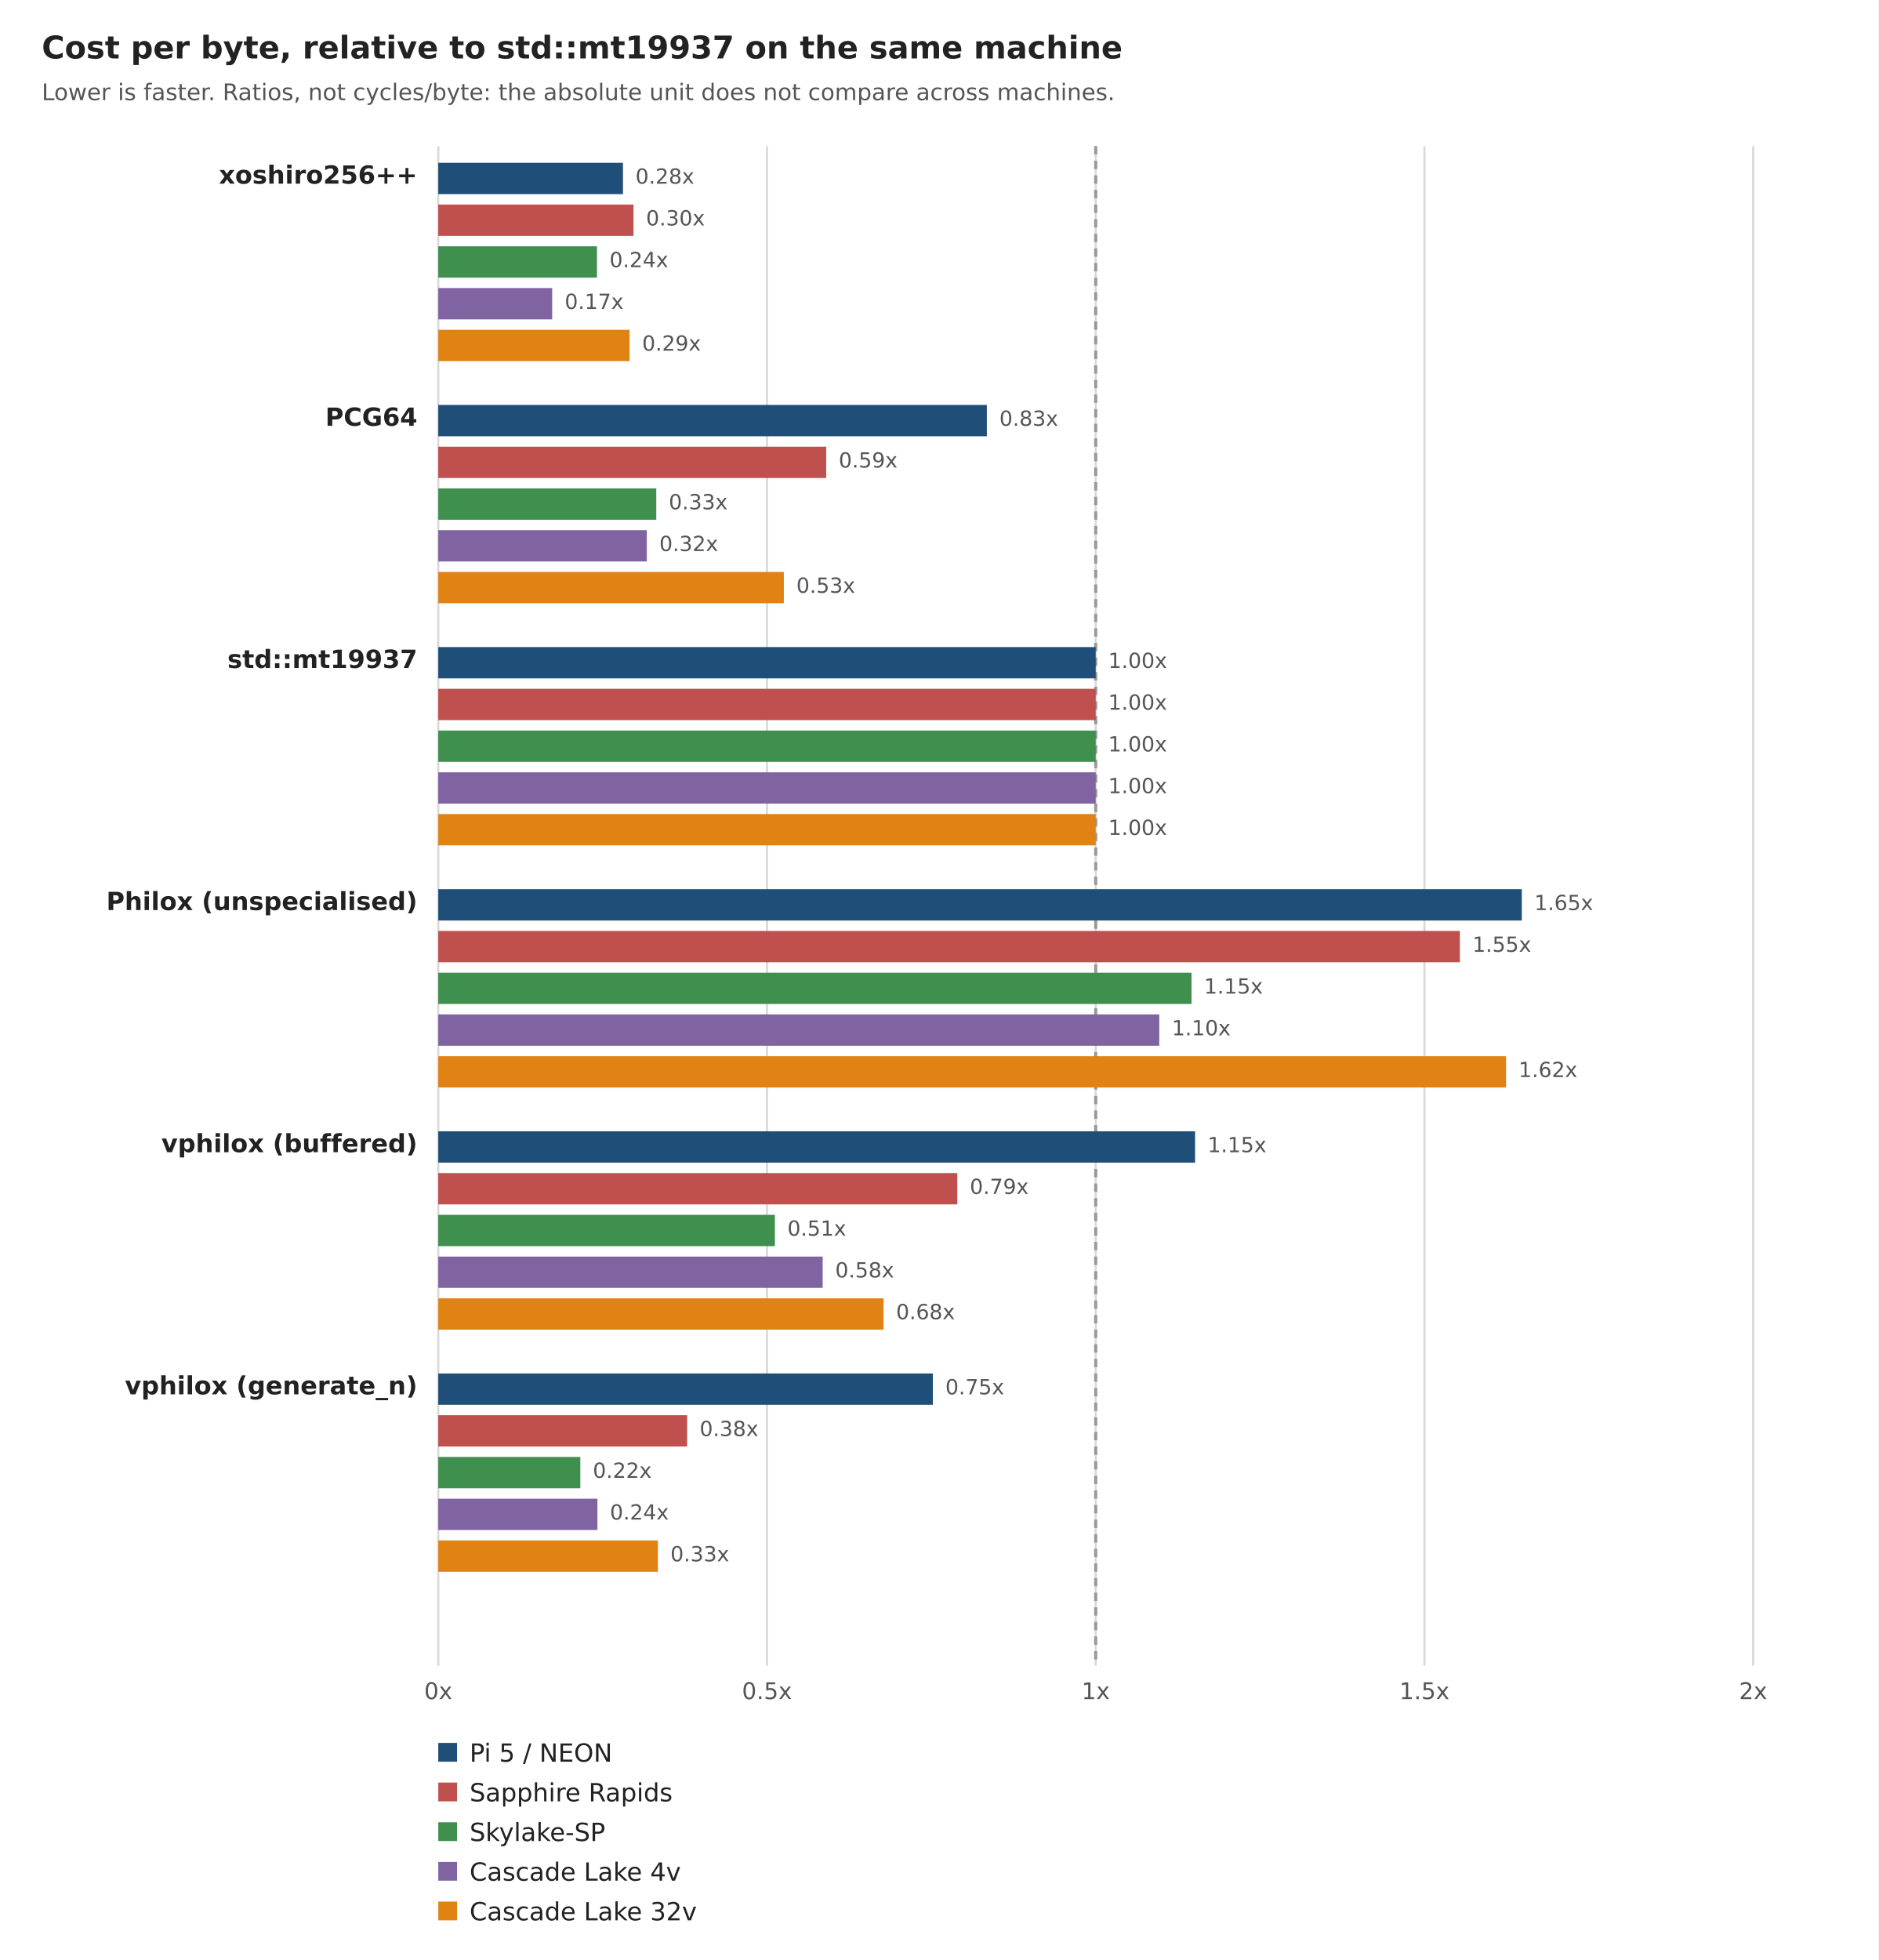
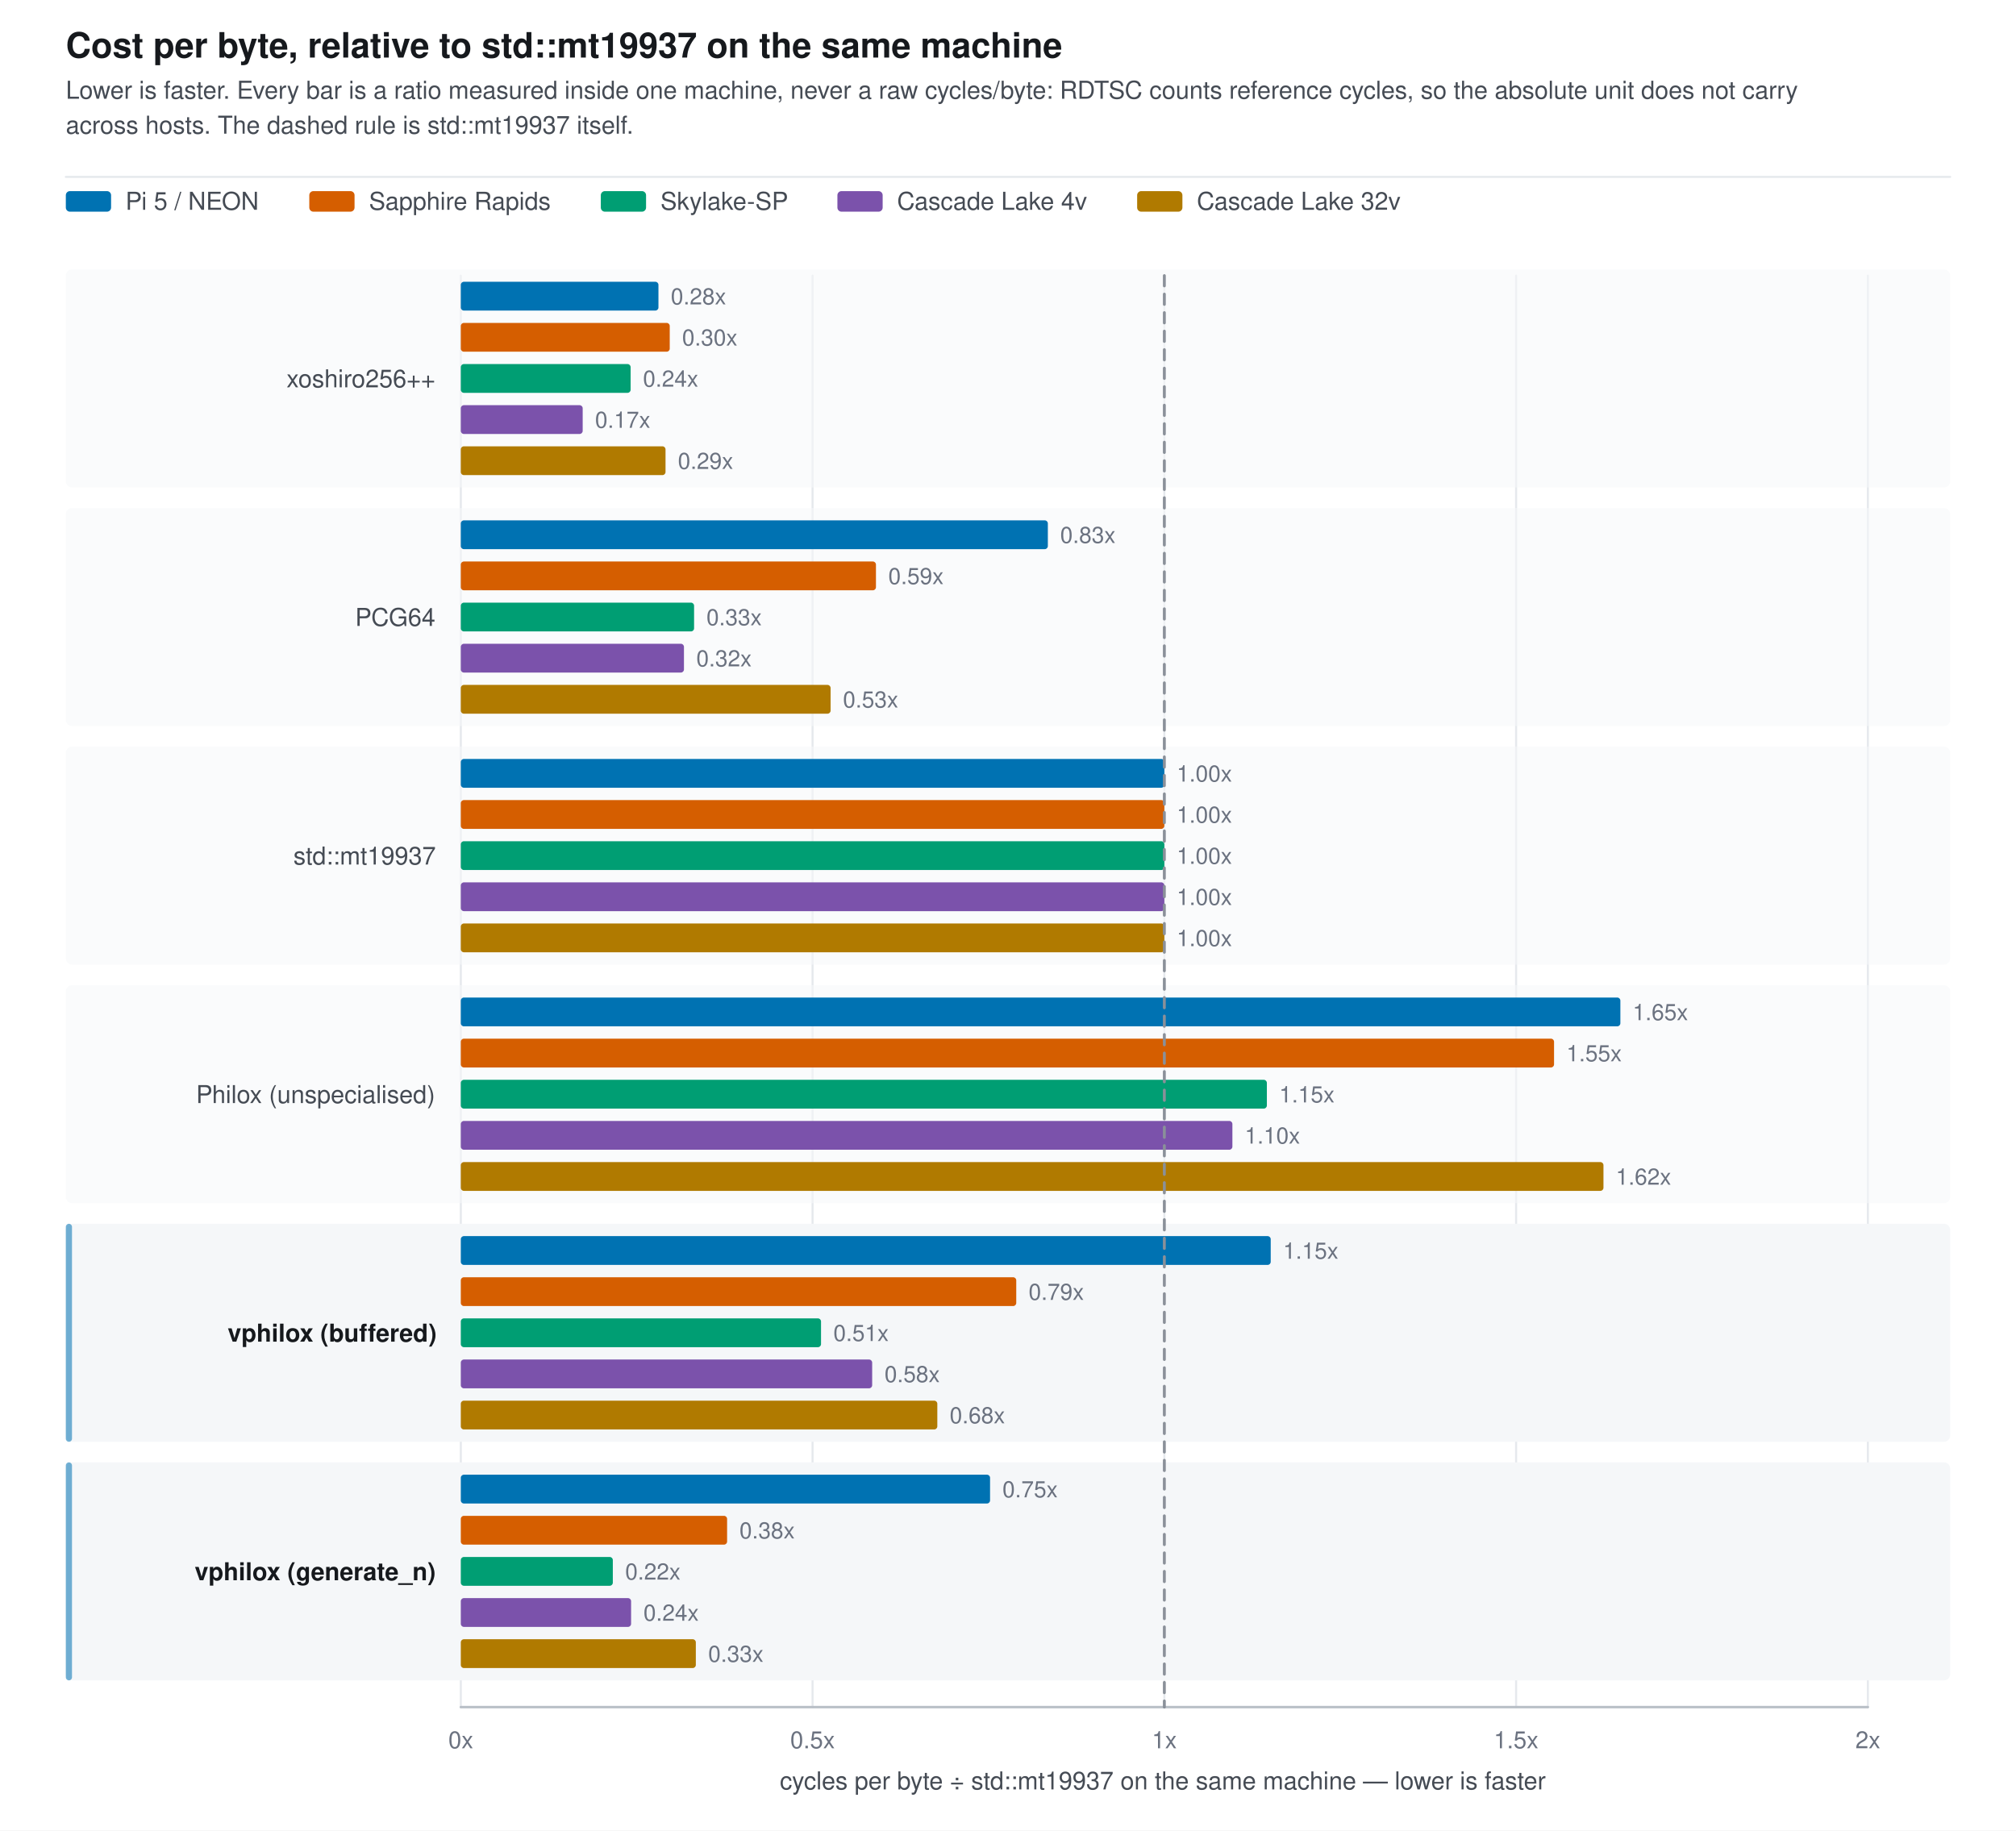
- <svg xmlns="http://www.w3.org/2000/svg" width="900" height="939" viewBox="0 0 900 939" font-family="DejaVu Sans, Verdana, sans-serif">
-   <rect width="900" height="939" fill="#ffffff" />
-   <text x="20" y="28" font-size="15" text-anchor="start" fill="#222222" font-weight="bold">Cost per byte, relative to std::mt19937 on the same machine</text>
-   <text x="20" y="48" font-size="11" text-anchor="start" fill="#555555" font-weight="normal">Lower is faster. Ratios, not cycles/byte: the absolute unit does not compare across machines.</text>
-   <line x1="210" y1="70" x2="210" y2="798" stroke="#d8d8d8" stroke-width="1" />
-   <text x="210" y="814" font-size="11" text-anchor="middle" fill="#555555" font-weight="normal">0x</text>
-   <line x1="367.5" y1="70" x2="367.5" y2="798" stroke="#d8d8d8" stroke-width="1" />
-   <text x="367.5" y="814" font-size="11" text-anchor="middle" fill="#555555" font-weight="normal">0.5x</text>
-   <line x1="525" y1="70" x2="525" y2="798" stroke="#d8d8d8" stroke-width="1" />
-   <text x="525" y="814" font-size="11" text-anchor="middle" fill="#555555" font-weight="normal">1x</text>
-   <line x1="682.5" y1="70" x2="682.5" y2="798" stroke="#d8d8d8" stroke-width="1" />
-   <text x="682.5" y="814" font-size="11" text-anchor="middle" fill="#555555" font-weight="normal">1.5x</text>
-   <line x1="840" y1="70" x2="840" y2="798" stroke="#d8d8d8" stroke-width="1" />
-   <text x="840" y="814" font-size="11" text-anchor="middle" fill="#555555" font-weight="normal">2x</text>
-   <line x1="525" y1="70" x2="525" y2="798" stroke="#999999" stroke-width="1.5" stroke-dasharray="4 3" />
-   <text x="200" y="88" font-size="12" text-anchor="end" fill="#222222" font-weight="bold">xoshiro256++</text>
-   <rect x="210" y="78" width="88.49" height="15" fill="#1f4e79" fill-opacity="1" />
-   <text x="304.49" y="88" font-size="10" text-anchor="start" fill="#555555" font-weight="normal">0.28x</text>
-   <rect x="210" y="98" width="93.55" height="15" fill="#c0504d" fill-opacity="1" />
-   <text x="309.55" y="108" font-size="10" text-anchor="start" fill="#555555" font-weight="normal">0.30x</text>
-   <rect x="210" y="118" width="76.04" height="15" fill="#3f8f4f" fill-opacity="1" />
-   <text x="292.04" y="128" font-size="10" text-anchor="start" fill="#555555" font-weight="normal">0.24x</text>
-   <rect x="210" y="138" width="54.58" height="15" fill="#8064a2" fill-opacity="1" />
-   <text x="270.58" y="148" font-size="10" text-anchor="start" fill="#555555" font-weight="normal">0.17x</text>
-   <rect x="210" y="158" width="91.67" height="15" fill="#e08214" fill-opacity="1" />
-   <text x="307.67" y="168" font-size="10" text-anchor="start" fill="#555555" font-weight="normal">0.29x</text>
-   <text x="200" y="204" font-size="12" text-anchor="end" fill="#222222" font-weight="bold">PCG64</text>
-   <rect x="210" y="194" width="262.85" height="15" fill="#1f4e79" fill-opacity="1" />
-   <text x="478.85" y="204" font-size="10" text-anchor="start" fill="#555555" font-weight="normal">0.83x</text>
-   <rect x="210" y="214" width="185.87" height="15" fill="#c0504d" fill-opacity="1" />
-   <text x="401.87" y="224" font-size="10" text-anchor="start" fill="#555555" font-weight="normal">0.59x</text>
-   <rect x="210" y="234" width="104.45" height="15" fill="#3f8f4f" fill-opacity="1" />
-   <text x="320.45" y="244" font-size="10" text-anchor="start" fill="#555555" font-weight="normal">0.33x</text>
-   <rect x="210" y="254" width="99.92" height="15" fill="#8064a2" fill-opacity="1" />
-   <text x="315.92" y="264" font-size="10" text-anchor="start" fill="#555555" font-weight="normal">0.32x</text>
-   <rect x="210" y="274" width="165.57" height="15" fill="#e08214" fill-opacity="1" />
-   <text x="381.57" y="284" font-size="10" text-anchor="start" fill="#555555" font-weight="normal">0.53x</text>
-   <text x="200" y="320" font-size="12" text-anchor="end" fill="#222222" font-weight="bold">std::mt19937</text>
-   <rect x="210" y="310" width="315" height="15" fill="#1f4e79" fill-opacity="1" />
-   <text x="531" y="320" font-size="10" text-anchor="start" fill="#555555" font-weight="normal">1.00x</text>
-   <rect x="210" y="330" width="315" height="15" fill="#c0504d" fill-opacity="1" />
-   <text x="531" y="340" font-size="10" text-anchor="start" fill="#555555" font-weight="normal">1.00x</text>
-   <rect x="210" y="350" width="315" height="15" fill="#3f8f4f" fill-opacity="1" />
-   <text x="531" y="360" font-size="10" text-anchor="start" fill="#555555" font-weight="normal">1.00x</text>
-   <rect x="210" y="370" width="315" height="15" fill="#8064a2" fill-opacity="1" />
-   <text x="531" y="380" font-size="10" text-anchor="start" fill="#555555" font-weight="normal">1.00x</text>
-   <rect x="210" y="390" width="315" height="15" fill="#e08214" fill-opacity="1" />
-   <text x="531" y="400" font-size="10" text-anchor="start" fill="#555555" font-weight="normal">1.00x</text>
-   <text x="200" y="436" font-size="12" text-anchor="end" fill="#222222" font-weight="bold">Philox (unspecialised)</text>
-   <rect x="210" y="426" width="519.17" height="15" fill="#1f4e79" fill-opacity="1" />
-   <text x="735.17" y="436" font-size="10" text-anchor="start" fill="#555555" font-weight="normal">1.65x</text>
-   <rect x="210" y="446" width="489.49" height="15" fill="#c0504d" fill-opacity="1" />
-   <text x="705.49" y="456" font-size="10" text-anchor="start" fill="#555555" font-weight="normal">1.55x</text>
-   <rect x="210" y="466" width="360.91" height="15" fill="#3f8f4f" fill-opacity="1" />
-   <text x="576.91" y="476" font-size="10" text-anchor="start" fill="#555555" font-weight="normal">1.15x</text>
-   <rect x="210" y="486" width="345.47" height="15" fill="#8064a2" fill-opacity="1" />
-   <text x="561.47" y="496" font-size="10" text-anchor="start" fill="#555555" font-weight="normal">1.10x</text>
-   <rect x="210" y="506" width="511.61" height="15" fill="#e08214" fill-opacity="1" />
-   <text x="727.61" y="516" font-size="10" text-anchor="start" fill="#555555" font-weight="normal">1.62x</text>
-   <text x="200" y="552" font-size="12" text-anchor="end" fill="#222222" font-weight="bold">vphilox (buffered)</text>
-   <rect x="210" y="542" width="362.62" height="15" fill="#1f4e79" fill-opacity="1" />
-   <text x="578.62" y="552" font-size="10" text-anchor="start" fill="#555555" font-weight="normal">1.15x</text>
-   <rect x="210" y="562" width="248.69" height="15" fill="#c0504d" fill-opacity="1" />
-   <text x="464.69" y="572" font-size="10" text-anchor="start" fill="#555555" font-weight="normal">0.79x</text>
-   <rect x="210" y="582" width="161.28" height="15" fill="#3f8f4f" fill-opacity="1" />
-   <text x="377.28" y="592" font-size="10" text-anchor="start" fill="#555555" font-weight="normal">0.51x</text>
-   <rect x="210" y="602" width="184.19" height="15" fill="#8064a2" fill-opacity="1" />
-   <text x="400.19" y="612" font-size="10" text-anchor="start" fill="#555555" font-weight="normal">0.58x</text>
-   <rect x="210" y="622" width="213.35" height="15" fill="#e08214" fill-opacity="1" />
-   <text x="429.35" y="632" font-size="10" text-anchor="start" fill="#555555" font-weight="normal">0.68x</text>
-   <text x="200" y="668" font-size="12" text-anchor="end" fill="#222222" font-weight="bold">vphilox (generate_n)</text>
-   <rect x="210" y="658" width="236.97" height="15" fill="#1f4e79" fill-opacity="1" />
-   <text x="452.97" y="668" font-size="10" text-anchor="start" fill="#555555" font-weight="normal">0.75x</text>
-   <rect x="210" y="678" width="119.23" height="15" fill="#c0504d" fill-opacity="1" />
-   <text x="335.23" y="688" font-size="10" text-anchor="start" fill="#555555" font-weight="normal">0.38x</text>
-   <rect x="210" y="698" width="68.06" height="15" fill="#3f8f4f" fill-opacity="1" />
-   <text x="284.06" y="708" font-size="10" text-anchor="start" fill="#555555" font-weight="normal">0.22x</text>
-   <rect x="210" y="718" width="76.25" height="15" fill="#8064a2" fill-opacity="1" />
-   <text x="292.25" y="728" font-size="10" text-anchor="start" fill="#555555" font-weight="normal">0.24x</text>
-   <rect x="210" y="738" width="105.23" height="15" fill="#e08214" fill-opacity="1" />
-   <text x="321.23" y="748" font-size="10" text-anchor="start" fill="#555555" font-weight="normal">0.33x</text>
-   <rect x="210" y="835" width="9" height="9" fill="#1f4e79" fill-opacity="1" />
-   <text x="225" y="844" font-size="12" text-anchor="start" fill="#222222" font-weight="normal">Pi 5 / NEON</text>
-   <rect x="210" y="854" width="9" height="9" fill="#c0504d" fill-opacity="1" />
-   <text x="225" y="863" font-size="12" text-anchor="start" fill="#222222" font-weight="normal">Sapphire Rapids</text>
-   <rect x="210" y="873" width="9" height="9" fill="#3f8f4f" fill-opacity="1" />
-   <text x="225" y="882" font-size="12" text-anchor="start" fill="#222222" font-weight="normal">Skylake-SP</text>
-   <rect x="210" y="892" width="9" height="9" fill="#8064a2" fill-opacity="1" />
-   <text x="225" y="901" font-size="12" text-anchor="start" fill="#222222" font-weight="normal">Cascade Lake 4v</text>
-   <rect x="210" y="911" width="9" height="9" fill="#e08214" fill-opacity="1" />
-   <text x="225" y="920" font-size="12" text-anchor="start" fill="#222222" font-weight="normal">Cascade Lake 32v</text>
+ <svg xmlns="http://www.w3.org/2000/svg" width="980" height="890" viewBox="0 0 980 890" font-family="Helvetica, Arial, 'Liberation Sans', sans-serif" font-variant-numeric="tabular-nums" role="img" aria-label="Throughput relative to std::mt19937">
+   <rect width="980" height="890" fill="#FFFFFF" />
+   <text x="32" y="28" font-size="17" fill="#16191D" font-weight="600">Cost per byte, relative to std::mt19937 on the same machine</text>
+   <text x="32" y="48" font-size="12" fill="#454B54">Lower is faster. Every bar is a ratio measured inside one machine, never a raw cycles/byte: RDTSC counts reference cycles, so the absolute unit does not carry</text>
+   <text x="32" y="65" font-size="12" fill="#454B54">across hosts. The dashed rule is std::mt19937 itself.</text>
+   <line x1="32" y1="86" x2="948" y2="86" stroke="#E6E9ED" stroke-width="1" stroke-linecap="round" />
+   <rect x="32" y="92.92" width="22" height="10" fill="#0072B2" rx="2" />
+   <text x="61" y="102" font-size="12" fill="#454B54">Pi 5 / NEON</text>
+   <rect x="150.35" y="92.92" width="22" height="10" fill="#D55E00" rx="2" />
+   <text x="179.35" y="102" font-size="12" fill="#454B54">Sapphire Rapids</text>
+   <rect x="292.06" y="92.92" width="22" height="10" fill="#009E73" rx="2" />
+   <text x="321.06" y="102" font-size="12" fill="#454B54">Skylake-SP</text>
+   <rect x="407.07" y="92.92" width="22" height="10" fill="#7B52AB" rx="2" />
+   <text x="436.07" y="102" font-size="12" fill="#454B54">Cascade Lake 4v</text>
+   <rect x="552.78" y="92.92" width="22" height="10" fill="#B07A00" rx="2" />
+   <text x="581.78" y="102" font-size="12" fill="#454B54">Cascade Lake 32v</text>
+   <line x1="224" y1="134" x2="224" y2="830" stroke="#E6E9ED" stroke-width="1" stroke-linecap="round" />
+   <text x="217.93" y="850" font-size="11.5" fill="#6B7280">0x</text>
+   <line x1="395" y1="134" x2="395" y2="830" stroke="#E6E9ED" stroke-width="1" stroke-linecap="round" />
+   <text x="384.13" y="850" font-size="11.5" fill="#6B7280">0.5x</text>
+   <line x1="566" y1="134" x2="566" y2="830" stroke="#E6E9ED" stroke-width="1" stroke-linecap="round" />
+   <text x="559.93" y="850" font-size="11.5" fill="#6B7280">1x</text>
+   <line x1="737" y1="134" x2="737" y2="830" stroke="#E6E9ED" stroke-width="1" stroke-linecap="round" />
+   <text x="726.13" y="850" font-size="11.5" fill="#6B7280">1.5x</text>
+   <line x1="908" y1="134" x2="908" y2="830" stroke="#E6E9ED" stroke-width="1" stroke-linecap="round" />
+   <text x="901.93" y="850" font-size="11.5" fill="#6B7280">2x</text>
+   <line x1="224" y1="830" x2="908" y2="830" stroke="#B9BFC7" stroke-width="1.2" stroke-linecap="round" />
+   <text x="379.09" y="870" font-size="12" fill="#454B54">cycles per byte ÷ std::mt19937 on the same machine — lower is faster</text>
+   <rect x="32" y="131" width="916" height="106" fill="#F5F7F9" fill-opacity="0.55" rx="3" />
+   <text x="139.29" y="188.32" font-size="12" fill="#454B54">xoshiro256++</text>
+   <rect x="224" y="137" width="96.08" height="14" fill="#0072B2" rx="1.5" />
+   <text x="326.08" y="148" font-size="11" fill="#6B7280">0.28x</text>
+   <rect x="224" y="157" width="101.57" height="14" fill="#D55E00" rx="1.5" />
+   <text x="331.57" y="168" font-size="11" fill="#6B7280">0.30x</text>
+   <rect x="224" y="177" width="82.55" height="14" fill="#009E73" rx="1.5" />
+   <text x="312.55" y="188" font-size="11" fill="#6B7280">0.24x</text>
+   <rect x="224" y="197" width="59.25" height="14" fill="#7B52AB" rx="1.5" />
+   <text x="289.25" y="208" font-size="11" fill="#6B7280">0.17x</text>
+   <rect x="224" y="217" width="99.52" height="14" fill="#B07A00" rx="1.5" />
+   <text x="329.52" y="228" font-size="11" fill="#6B7280">0.29x</text>
+   <rect x="32" y="247" width="916" height="106" fill="#F5F7F9" fill-opacity="0.55" rx="3" />
+   <text x="172.65" y="304.32" font-size="12" fill="#454B54">PCG64</text>
+   <rect x="224" y="253" width="285.37" height="14" fill="#0072B2" rx="1.5" />
+   <text x="515.37" y="264" font-size="11" fill="#6B7280">0.83x</text>
+   <rect x="224" y="273" width="201.81" height="14" fill="#D55E00" rx="1.5" />
+   <text x="431.81" y="284" font-size="11" fill="#6B7280">0.59x</text>
+   <rect x="224" y="293" width="113.4" height="14" fill="#009E73" rx="1.5" />
+   <text x="343.4" y="304" font-size="11" fill="#6B7280">0.33x</text>
+   <rect x="224" y="313" width="108.48" height="14" fill="#7B52AB" rx="1.5" />
+   <text x="338.48" y="324" font-size="11" fill="#6B7280">0.32x</text>
+   <rect x="224" y="333" width="179.76" height="14" fill="#B07A00" rx="1.5" />
+   <text x="409.76" y="344" font-size="11" fill="#6B7280">0.53x</text>
+   <rect x="32" y="363" width="916" height="106" fill="#F5F7F9" fill-opacity="0.55" rx="3" />
+   <text x="142.63" y="420.32" font-size="12" fill="#454B54">std::mt19937</text>
+   <rect x="224" y="369" width="342" height="14" fill="#0072B2" rx="1.5" />
+   <text x="572" y="380" font-size="11" fill="#6B7280">1.00x</text>
+   <rect x="224" y="389" width="342" height="14" fill="#D55E00" rx="1.5" />
+   <text x="572" y="400" font-size="11" fill="#6B7280">1.00x</text>
+   <rect x="224" y="409" width="342" height="14" fill="#009E73" rx="1.5" />
+   <text x="572" y="420" font-size="11" fill="#6B7280">1.00x</text>
+   <rect x="224" y="429" width="342" height="14" fill="#7B52AB" rx="1.5" />
+   <text x="572" y="440" font-size="11" fill="#6B7280">1.00x</text>
+   <rect x="224" y="449" width="342" height="14" fill="#B07A00" rx="1.5" />
+   <text x="572" y="460" font-size="11" fill="#6B7280">1.00x</text>
+   <rect x="32" y="479" width="916" height="106" fill="#F5F7F9" fill-opacity="0.55" rx="3" />
+   <text x="95.3" y="536.32" font-size="12" fill="#454B54">Philox (unspecialised)</text>
+   <rect x="224" y="485" width="563.68" height="14" fill="#0072B2" rx="1.5" />
+   <text x="793.68" y="496" font-size="11" fill="#6B7280">1.65x</text>
+   <rect x="224" y="505" width="531.44" height="14" fill="#D55E00" rx="1.5" />
+   <text x="761.44" y="516" font-size="11" fill="#6B7280">1.55x</text>
+   <rect x="224" y="525" width="391.84" height="14" fill="#009E73" rx="1.5" />
+   <text x="621.84" y="536" font-size="11" fill="#6B7280">1.15x</text>
+   <rect x="224" y="545" width="375.08" height="14" fill="#7B52AB" rx="1.5" />
+   <text x="605.08" y="556" font-size="11" fill="#6B7280">1.10x</text>
+   <rect x="224" y="565" width="555.46" height="14" fill="#B07A00" rx="1.5" />
+   <text x="785.46" y="576" font-size="11" fill="#6B7280">1.62x</text>
+   <rect x="32" y="595" width="916" height="106" fill="#F5F7F9" rx="3" />
+   <rect x="32" y="595" width="3" height="106" fill="#0072B2" fill-opacity="0.55" rx="1.5" />
+   <text x="110.66" y="652.32" font-size="12" fill="#16191D" font-weight="600">vphilox (buffered)</text>
+   <rect x="224" y="601" width="393.71" height="14" fill="#0072B2" rx="1.5" />
+   <text x="623.71" y="612" font-size="11" fill="#6B7280">1.15x</text>
+   <rect x="224" y="621" width="270.01" height="14" fill="#D55E00" rx="1.5" />
+   <text x="500.01" y="632" font-size="11" fill="#6B7280">0.79x</text>
+   <rect x="224" y="641" width="175.11" height="14" fill="#009E73" rx="1.5" />
+   <text x="405.11" y="652" font-size="11" fill="#6B7280">0.51x</text>
+   <rect x="224" y="661" width="199.97" height="14" fill="#7B52AB" rx="1.5" />
+   <text x="429.97" y="672" font-size="11" fill="#6B7280">0.58x</text>
+   <rect x="224" y="681" width="231.64" height="14" fill="#B07A00" rx="1.5" />
+   <text x="461.64" y="692" font-size="11" fill="#6B7280">0.68x</text>
+   <rect x="32" y="711" width="916" height="106" fill="#F5F7F9" rx="3" />
+   <rect x="32" y="711" width="3" height="106" fill="#0072B2" fill-opacity="0.55" rx="1.5" />
+   <text x="94.64" y="768.32" font-size="12" fill="#16191D" font-weight="600">vphilox (generate_n)</text>
+   <rect x="224" y="717" width="257.28" height="14" fill="#0072B2" rx="1.5" />
+   <text x="487.28" y="728" font-size="11" fill="#6B7280">0.75x</text>
+   <rect x="224" y="737" width="129.45" height="14" fill="#D55E00" rx="1.5" />
+   <text x="359.45" y="748" font-size="11" fill="#6B7280">0.38x</text>
+   <rect x="224" y="757" width="73.9" height="14" fill="#009E73" rx="1.5" />
+   <text x="303.9" y="768" font-size="11" fill="#6B7280">0.22x</text>
+   <rect x="224" y="777" width="82.78" height="14" fill="#7B52AB" rx="1.5" />
+   <text x="312.78" y="788" font-size="11" fill="#6B7280">0.24x</text>
+   <rect x="224" y="797" width="114.25" height="14" fill="#B07A00" rx="1.5" />
+   <text x="344.25" y="808" font-size="11" fill="#6B7280">0.33x</text>
+   <line x1="566" y1="134" x2="566" y2="830" stroke="#8A9099" stroke-width="1.4" stroke-linecap="round" stroke-dasharray="5 4" />
</svg>
